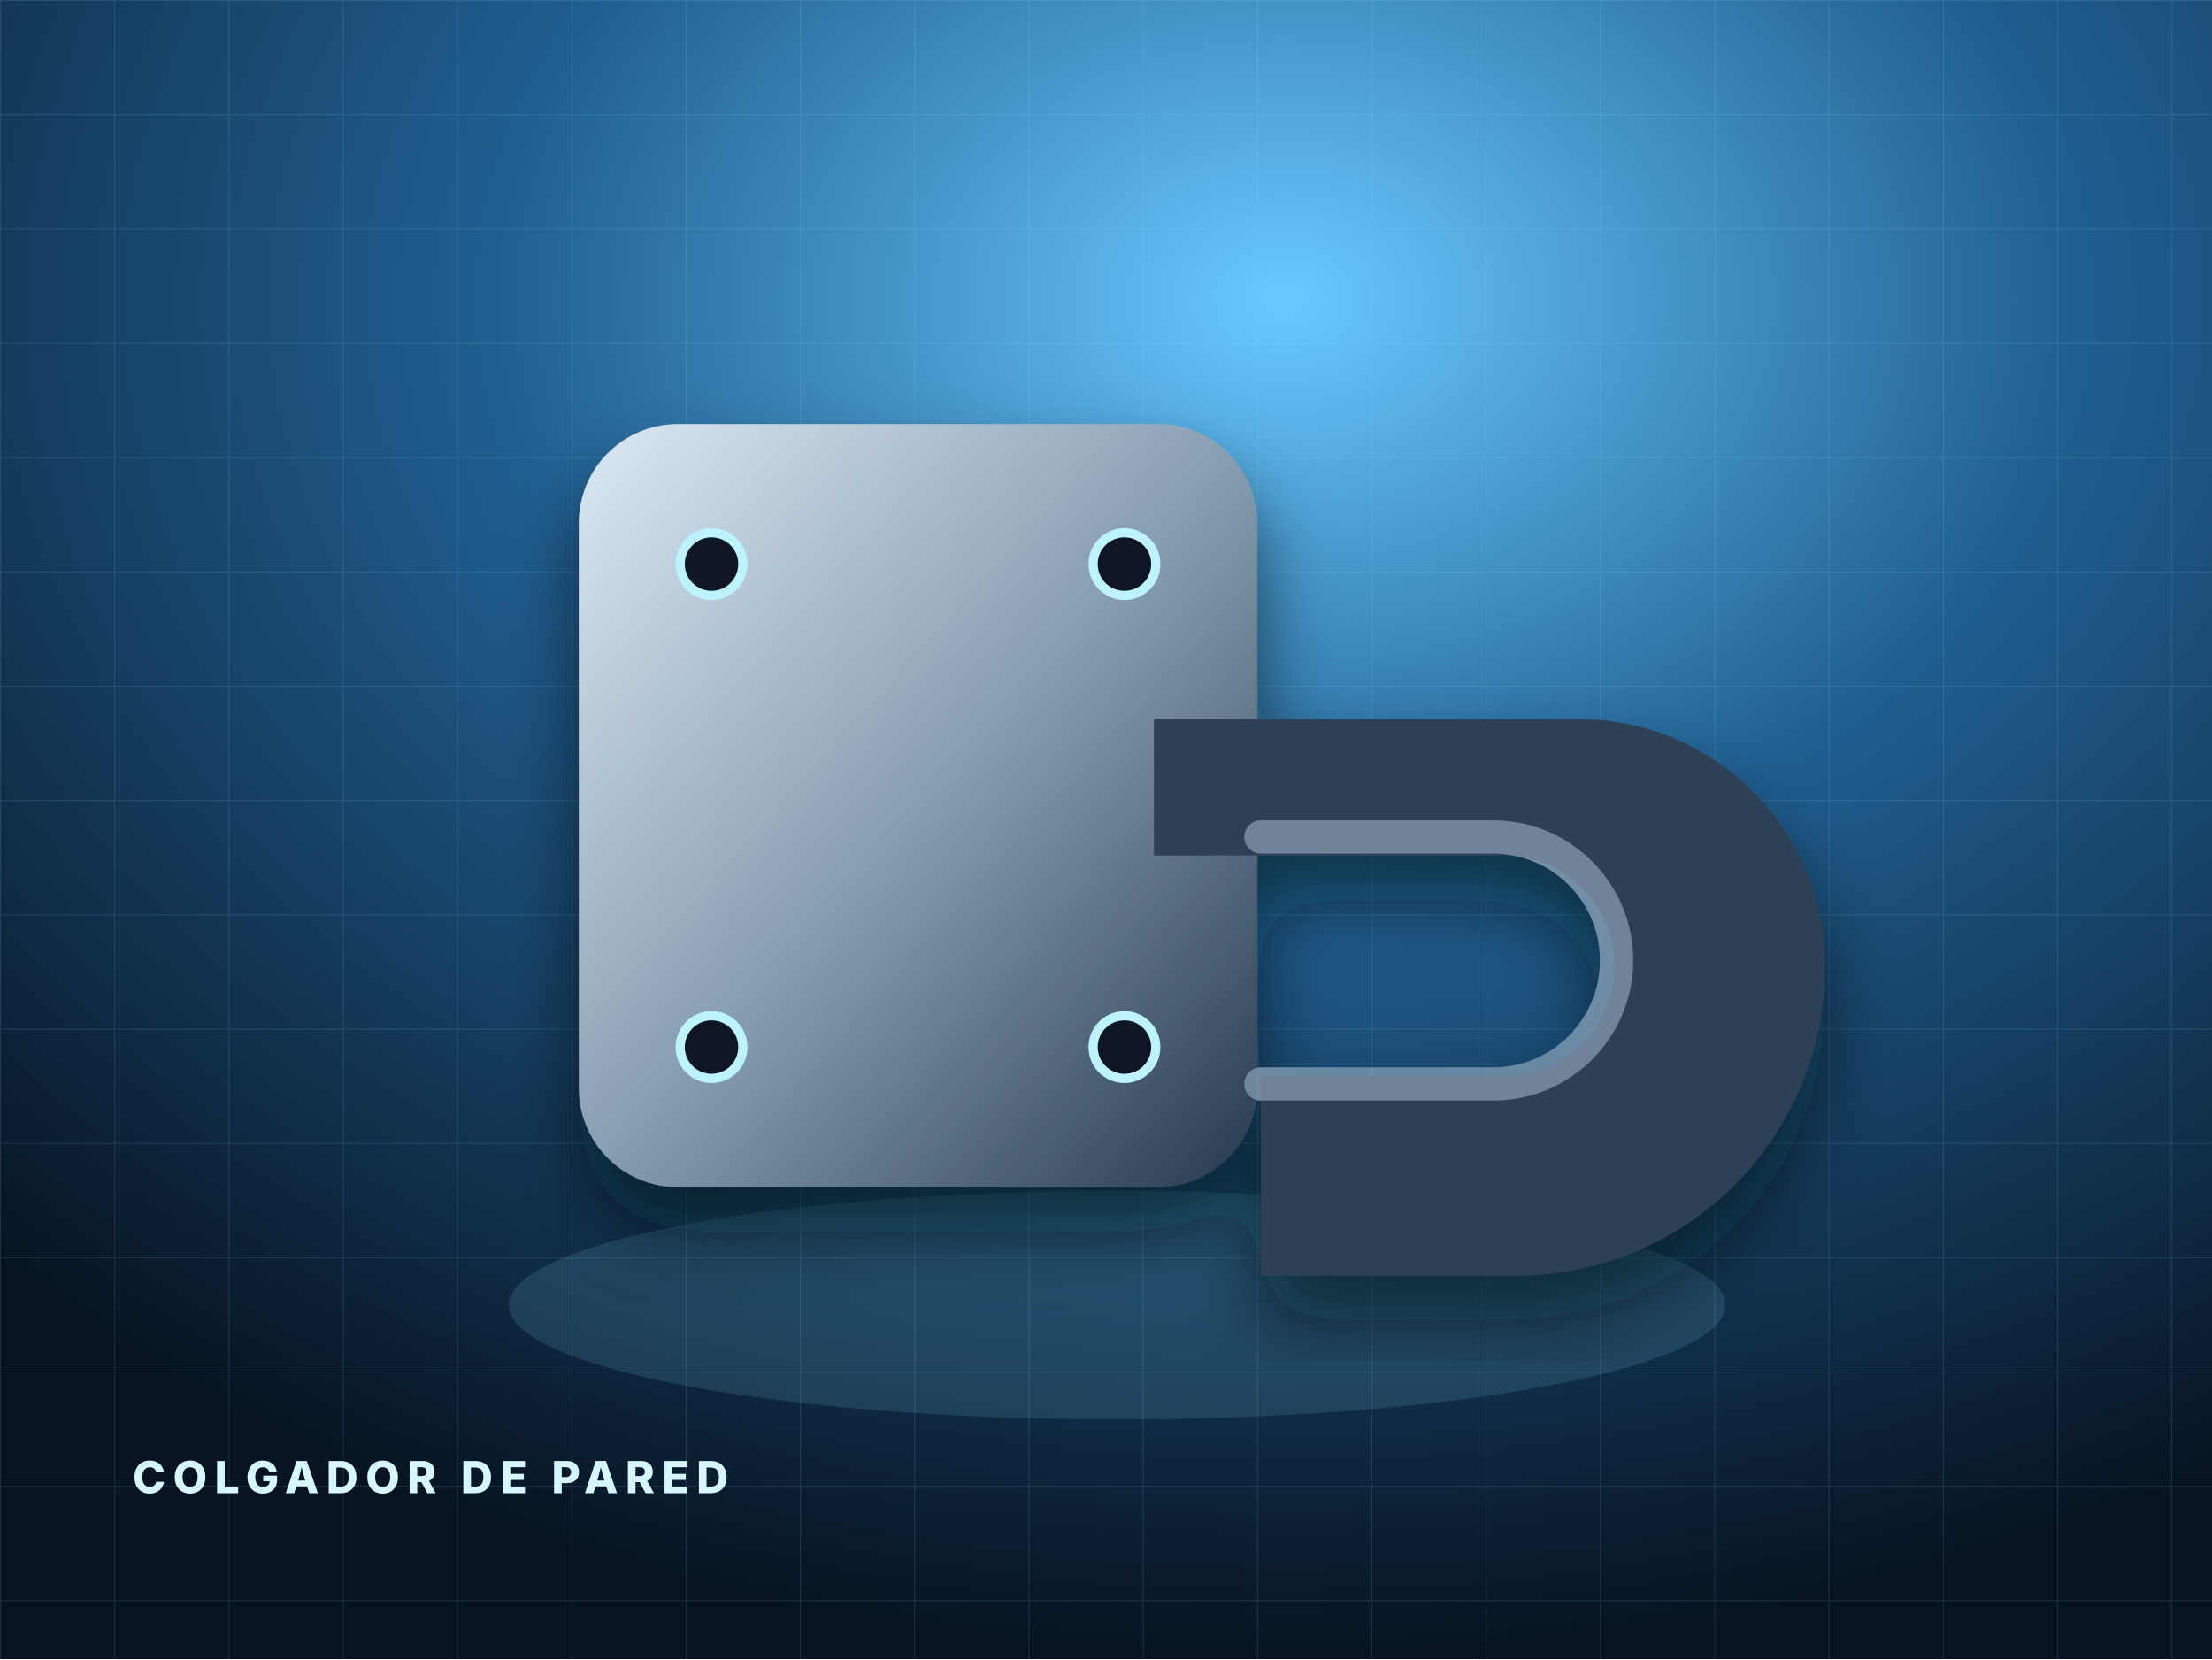
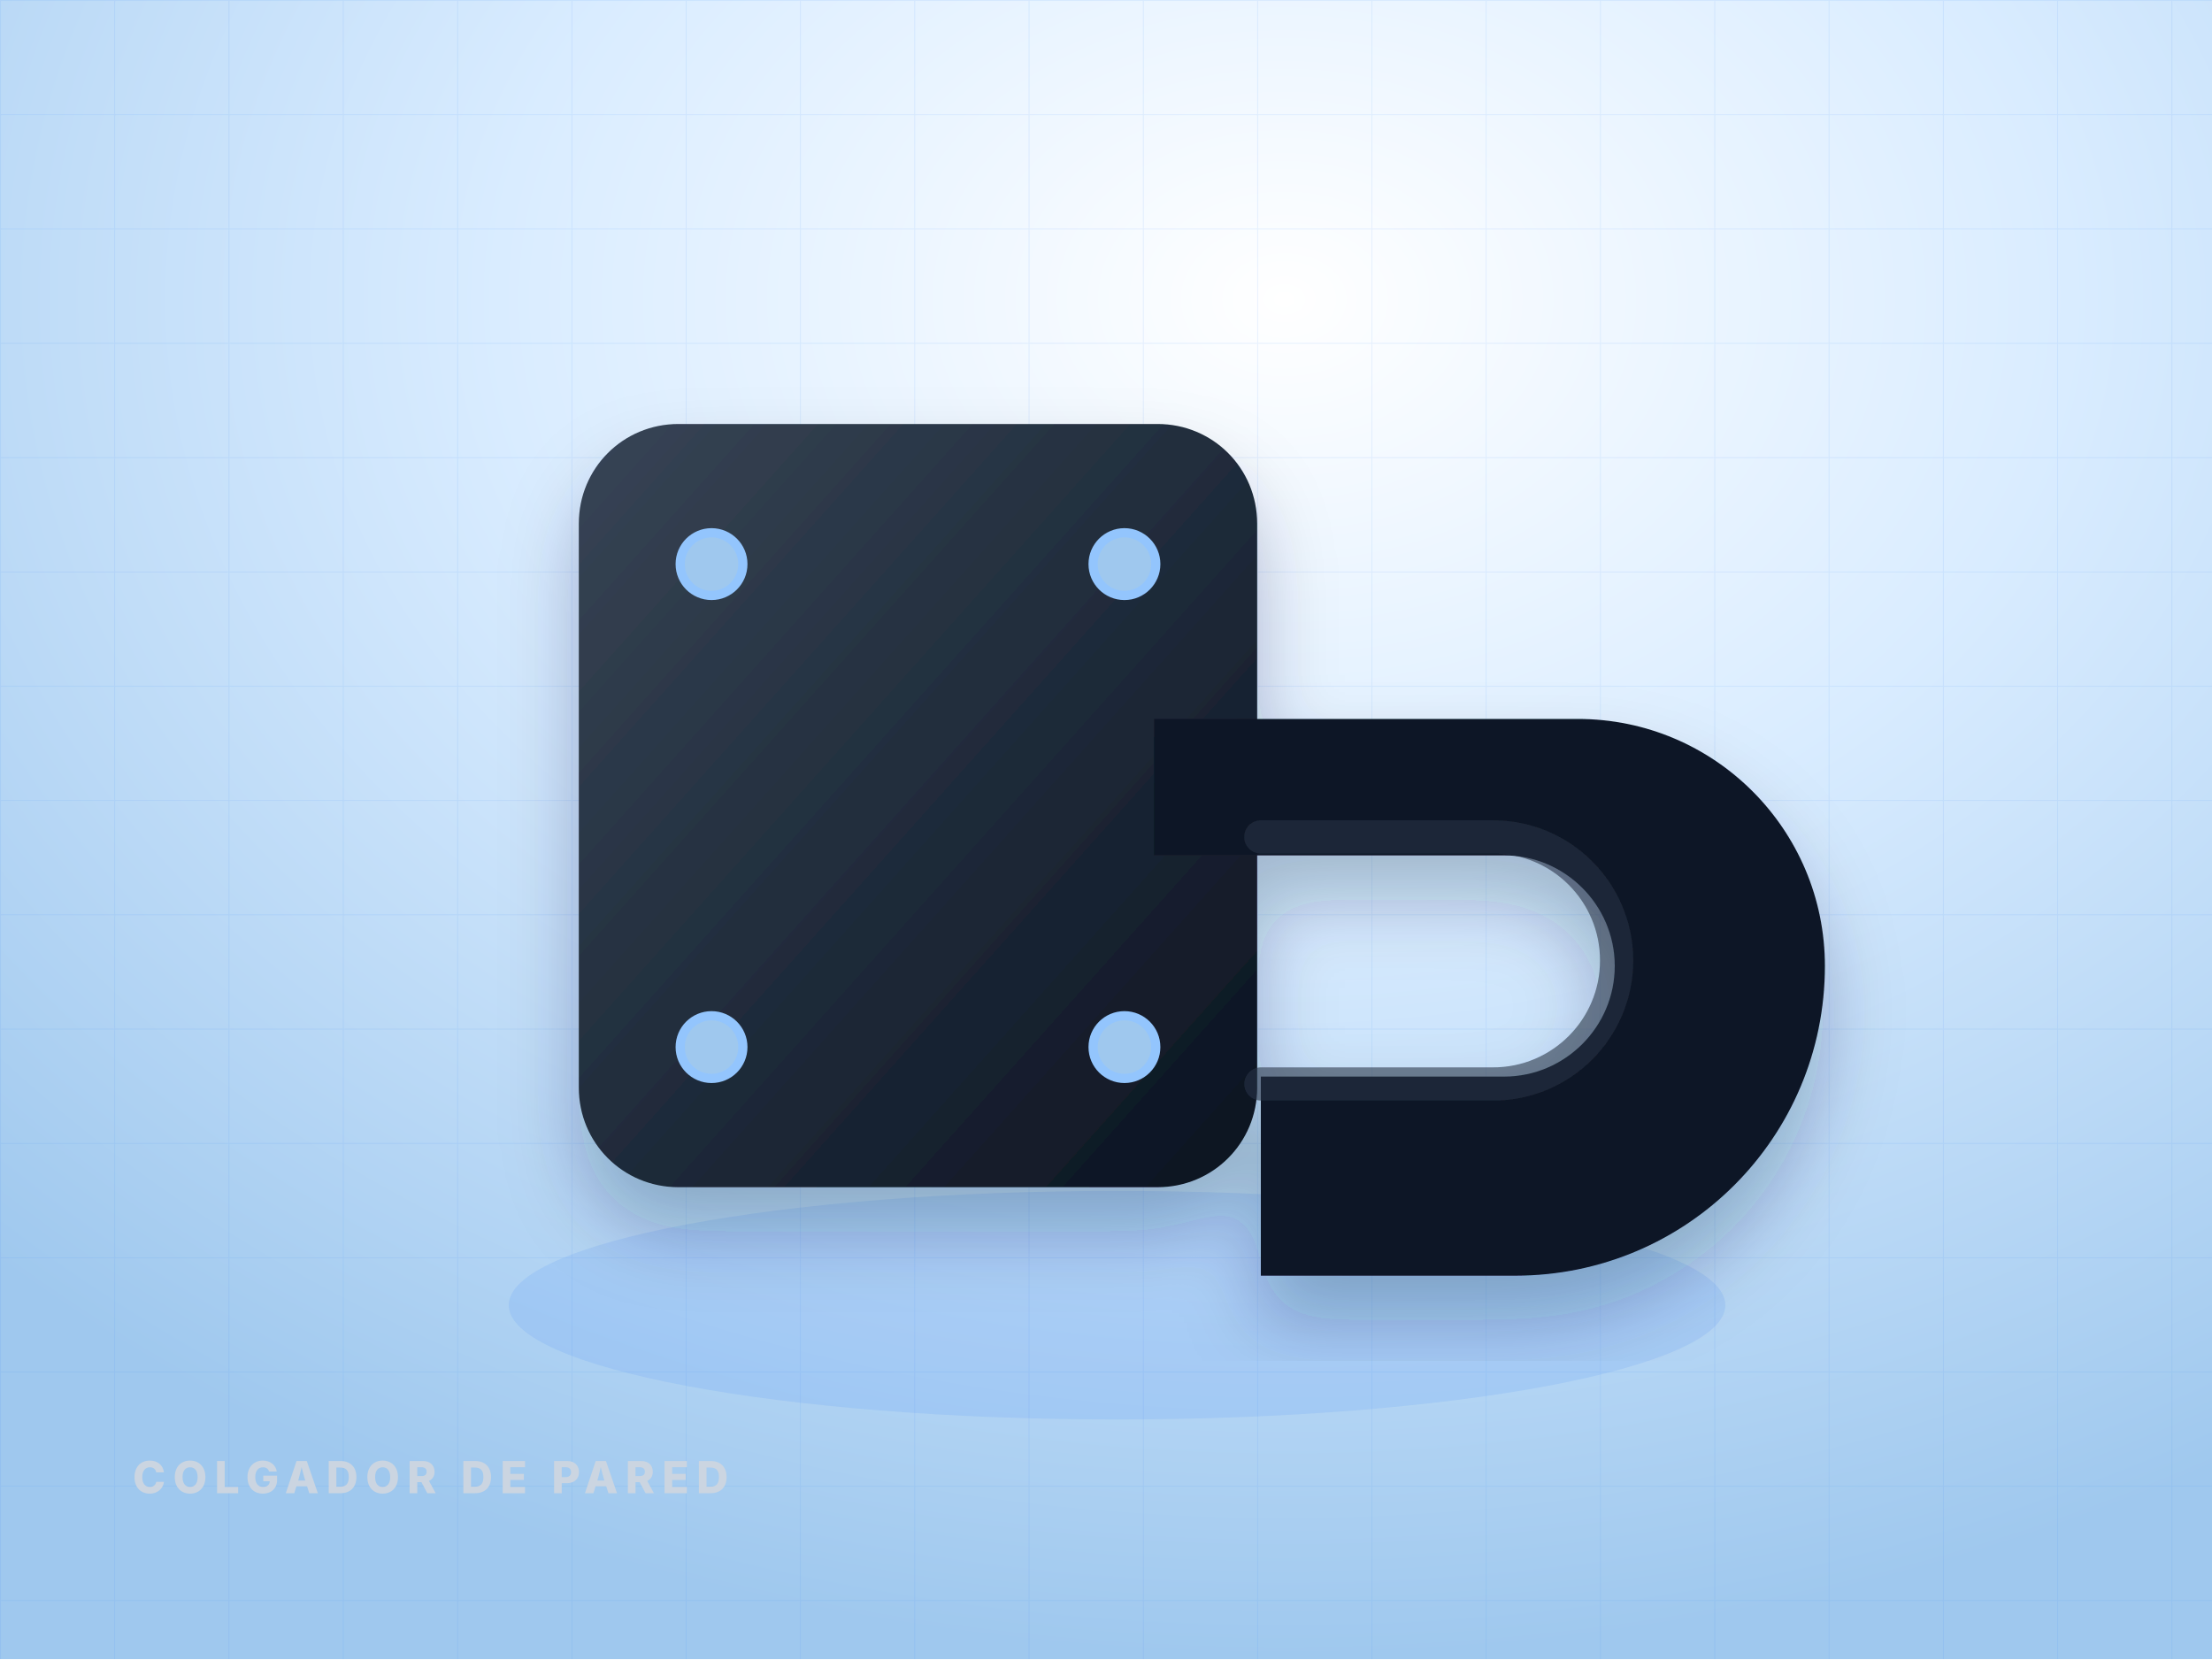
<svg xmlns="http://www.w3.org/2000/svg" viewBox="0 0 1200 900" role="img" aria-label="Colgador de pared con placa y gancho reforzado">
  <defs>
    <radialGradient id="bg" cx="58%" cy="18%" r="82%">
-       <stop offset="0" stop-color="#69c9ff" />
-       <stop offset=".43" stop-color="#205f91" />
-       <stop offset="1" stop-color="#071321" />
+       <stop offset="0" stop-color="#ffffff" />
+       <stop offset=".43" stop-color="#d9ecff" />
+       <stop offset="1" stop-color="#9fc8ee" />
    </radialGradient>
    <linearGradient id="body" x1="0" y1="0" x2="1" y2="1">
-       <stop offset="0" stop-color="#dceaf5" />
-       <stop offset=".52" stop-color="#849bae" />
-       <stop offset="1" stop-color="#26394e" />
+       <stop offset="0" stop-color="#384556" />
+       <stop offset=".52" stop-color="#1f2b3a" />
+       <stop offset="1" stop-color="#0b1220" />
    </linearGradient>
    <filter id="shadow">
-       <feDropShadow dx="0" dy="24" stdDeviation="20" flood-color="#020817" flood-opacity=".6" />
+       <feDropShadow dx="0" dy="24" stdDeviation="20" flood-color="#0b2545" flood-opacity=".26" />
    </filter>
    <pattern id="grid" width="62" height="62" patternUnits="userSpaceOnUse">
-       <path d="M62 0H0v62" fill="none" stroke="#8be9ff" stroke-opacity=".13" />
+       <path d="M62 0H0v62" fill="none" stroke="#3b82f6" stroke-opacity=".10" />
    </pattern>
  </defs>
  <rect width="1200" height="900" fill="url(#bg)" />
  <rect width="1200" height="900" fill="url(#grid)" />
-   <ellipse cx="606" cy="708" rx="330" ry="62" fill="#8be9ff" opacity=".13" />
+   <ellipse cx="606" cy="708" rx="330" ry="62" fill="#3b82f6" opacity=".13" />
  <g filter="url(#shadow)">
    <path d="M368 230h260c30 0 54 24 54 54v306c0 30-24 54-54 54H368c-30 0-54-24-54-54V284c0-30 24-54 54-54Z" fill="url(#body)" />
-     <g fill="#071321" stroke="#bdf3ff" stroke-width="5">
+     <g fill="#9fc8ee" stroke="#93c5fd" stroke-width="5">
      <circle cx="386" cy="306" r="17" />
      <circle cx="610" cy="306" r="17" />
      <circle cx="386" cy="568" r="17" />
      <circle cx="610" cy="568" r="17" />
    </g>
-     <path d="M626 390h230c74 0 134 60 134 134 0 93-75 168-168 168H684v-108h132c33 0 60-27 60-60s-27-60-60-60H626Z" fill="#2d4157" />
-     <path d="M684 454h126c37 0 67 30 67 67s-30 67-67 67H684" fill="none" stroke="#9fb4c8" stroke-opacity=".58" stroke-width="18" stroke-linecap="round" />
+     <path d="M626 390h230c74 0 134 60 134 134 0 93-75 168-168 168H684v-108h132c33 0 60-27 60-60s-27-60-60-60H626Z" fill="#101827" />
+     <path d="M684 454h126c37 0 67 30 67 67s-30 67-67 67H684" fill="none" stroke="#263445" stroke-opacity=".58" stroke-width="18" stroke-linecap="round" />
  </g>
-   <text x="72" y="810" fill="#d6f7ff" font-family="Inter,Arial,sans-serif" font-size="24" font-weight="800" letter-spacing="4">COLGADOR DE PARED</text>
+   <text x="72" y="810" fill="#cbd5e1" font-family="Inter,Arial,sans-serif" font-size="24" font-weight="800" letter-spacing="4">COLGADOR DE PARED</text>
</svg>
